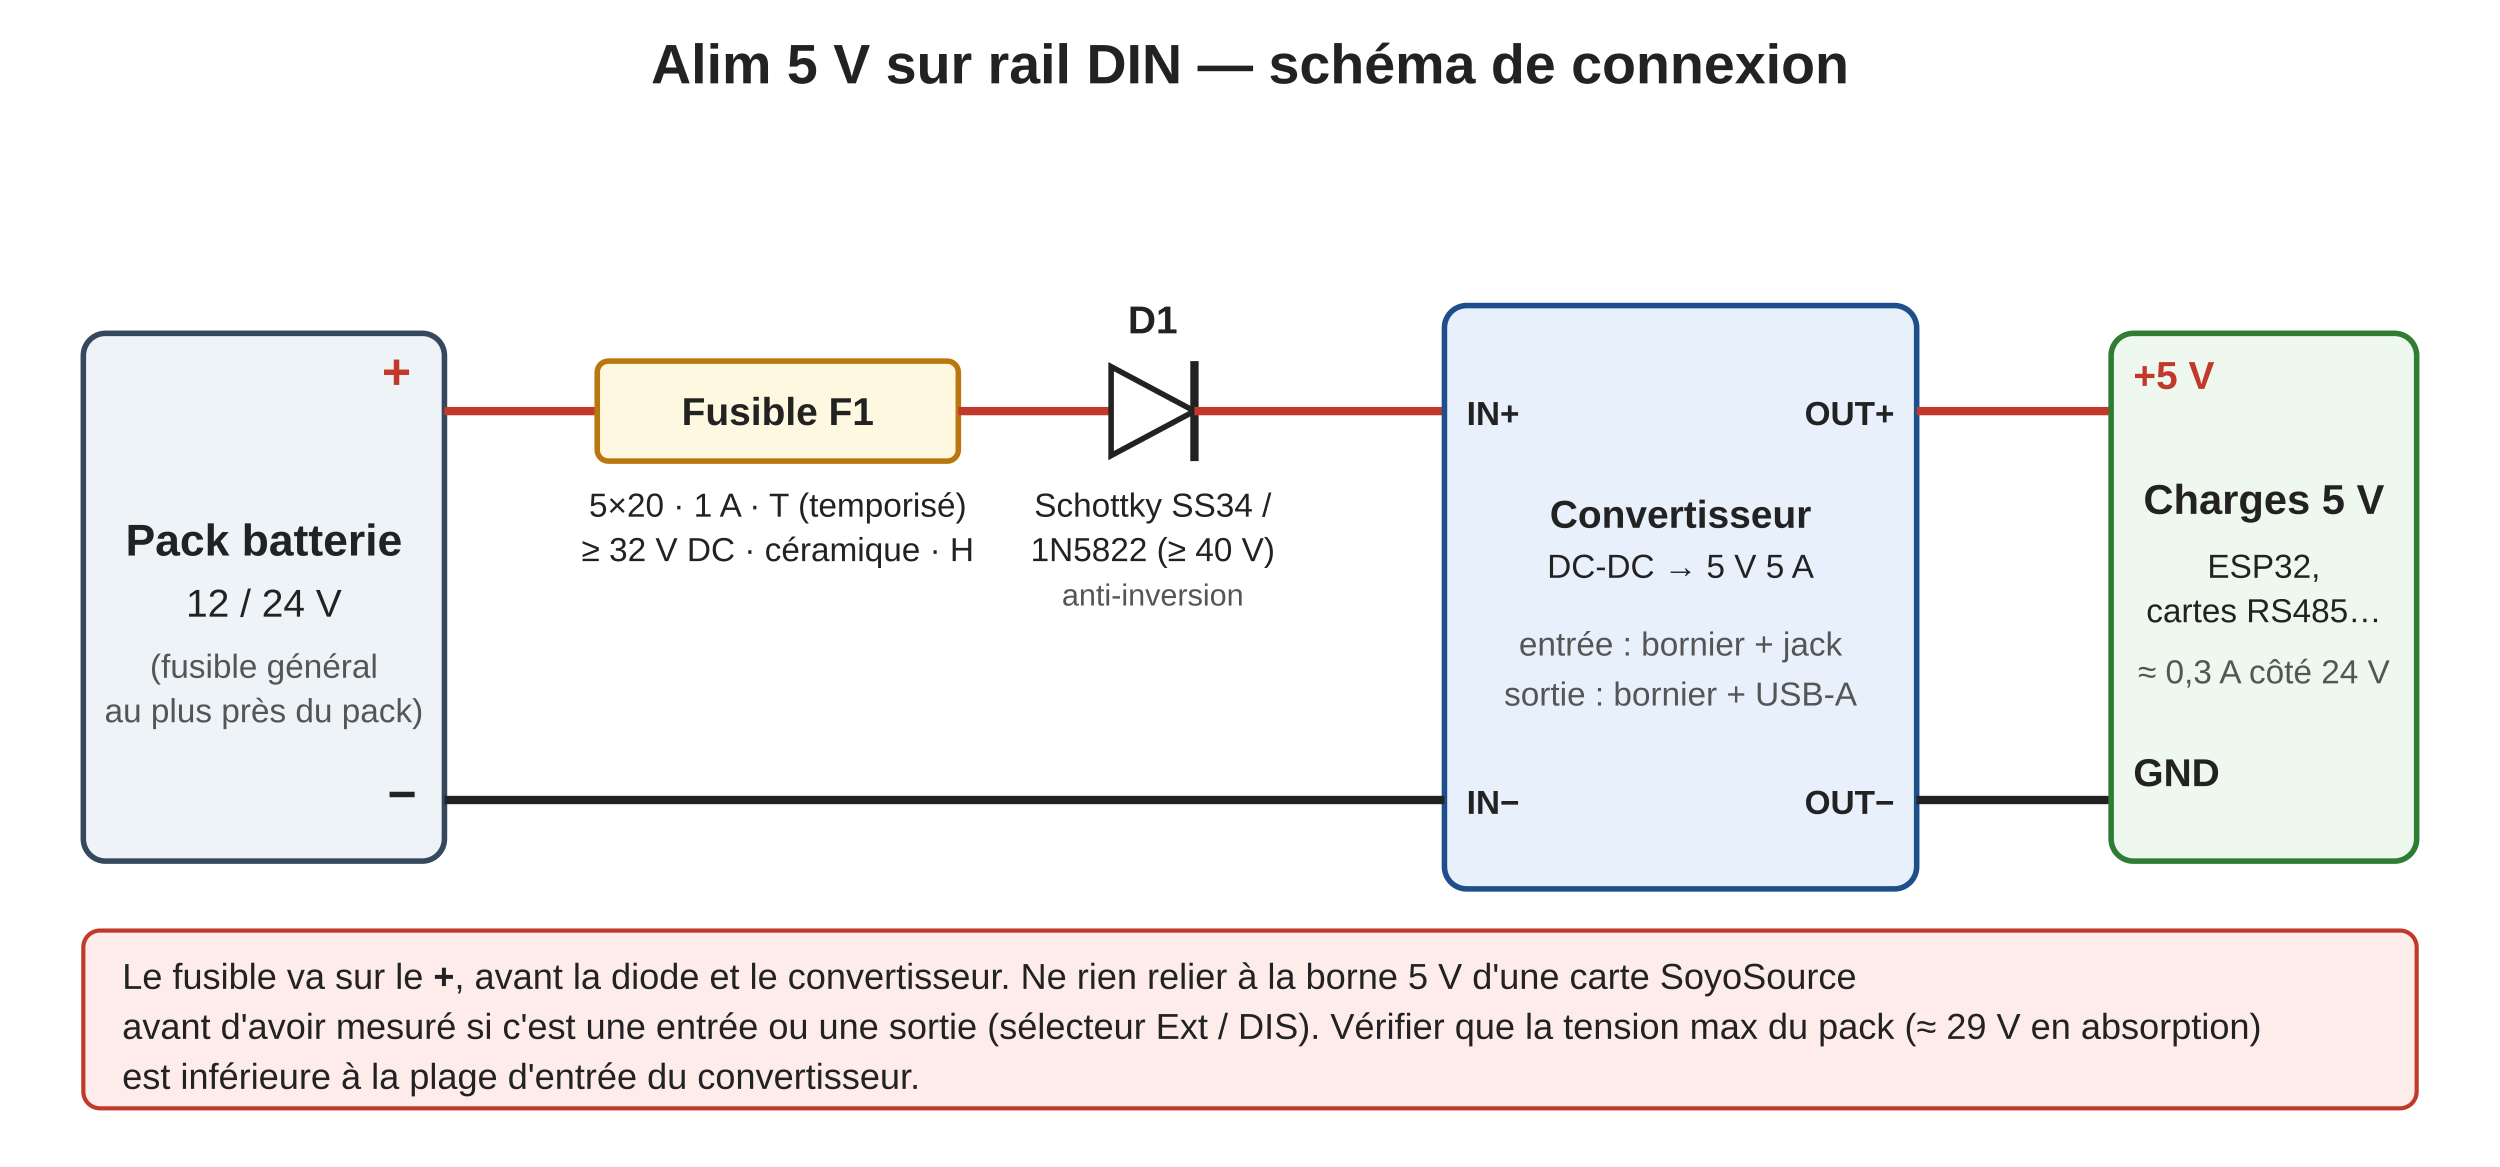
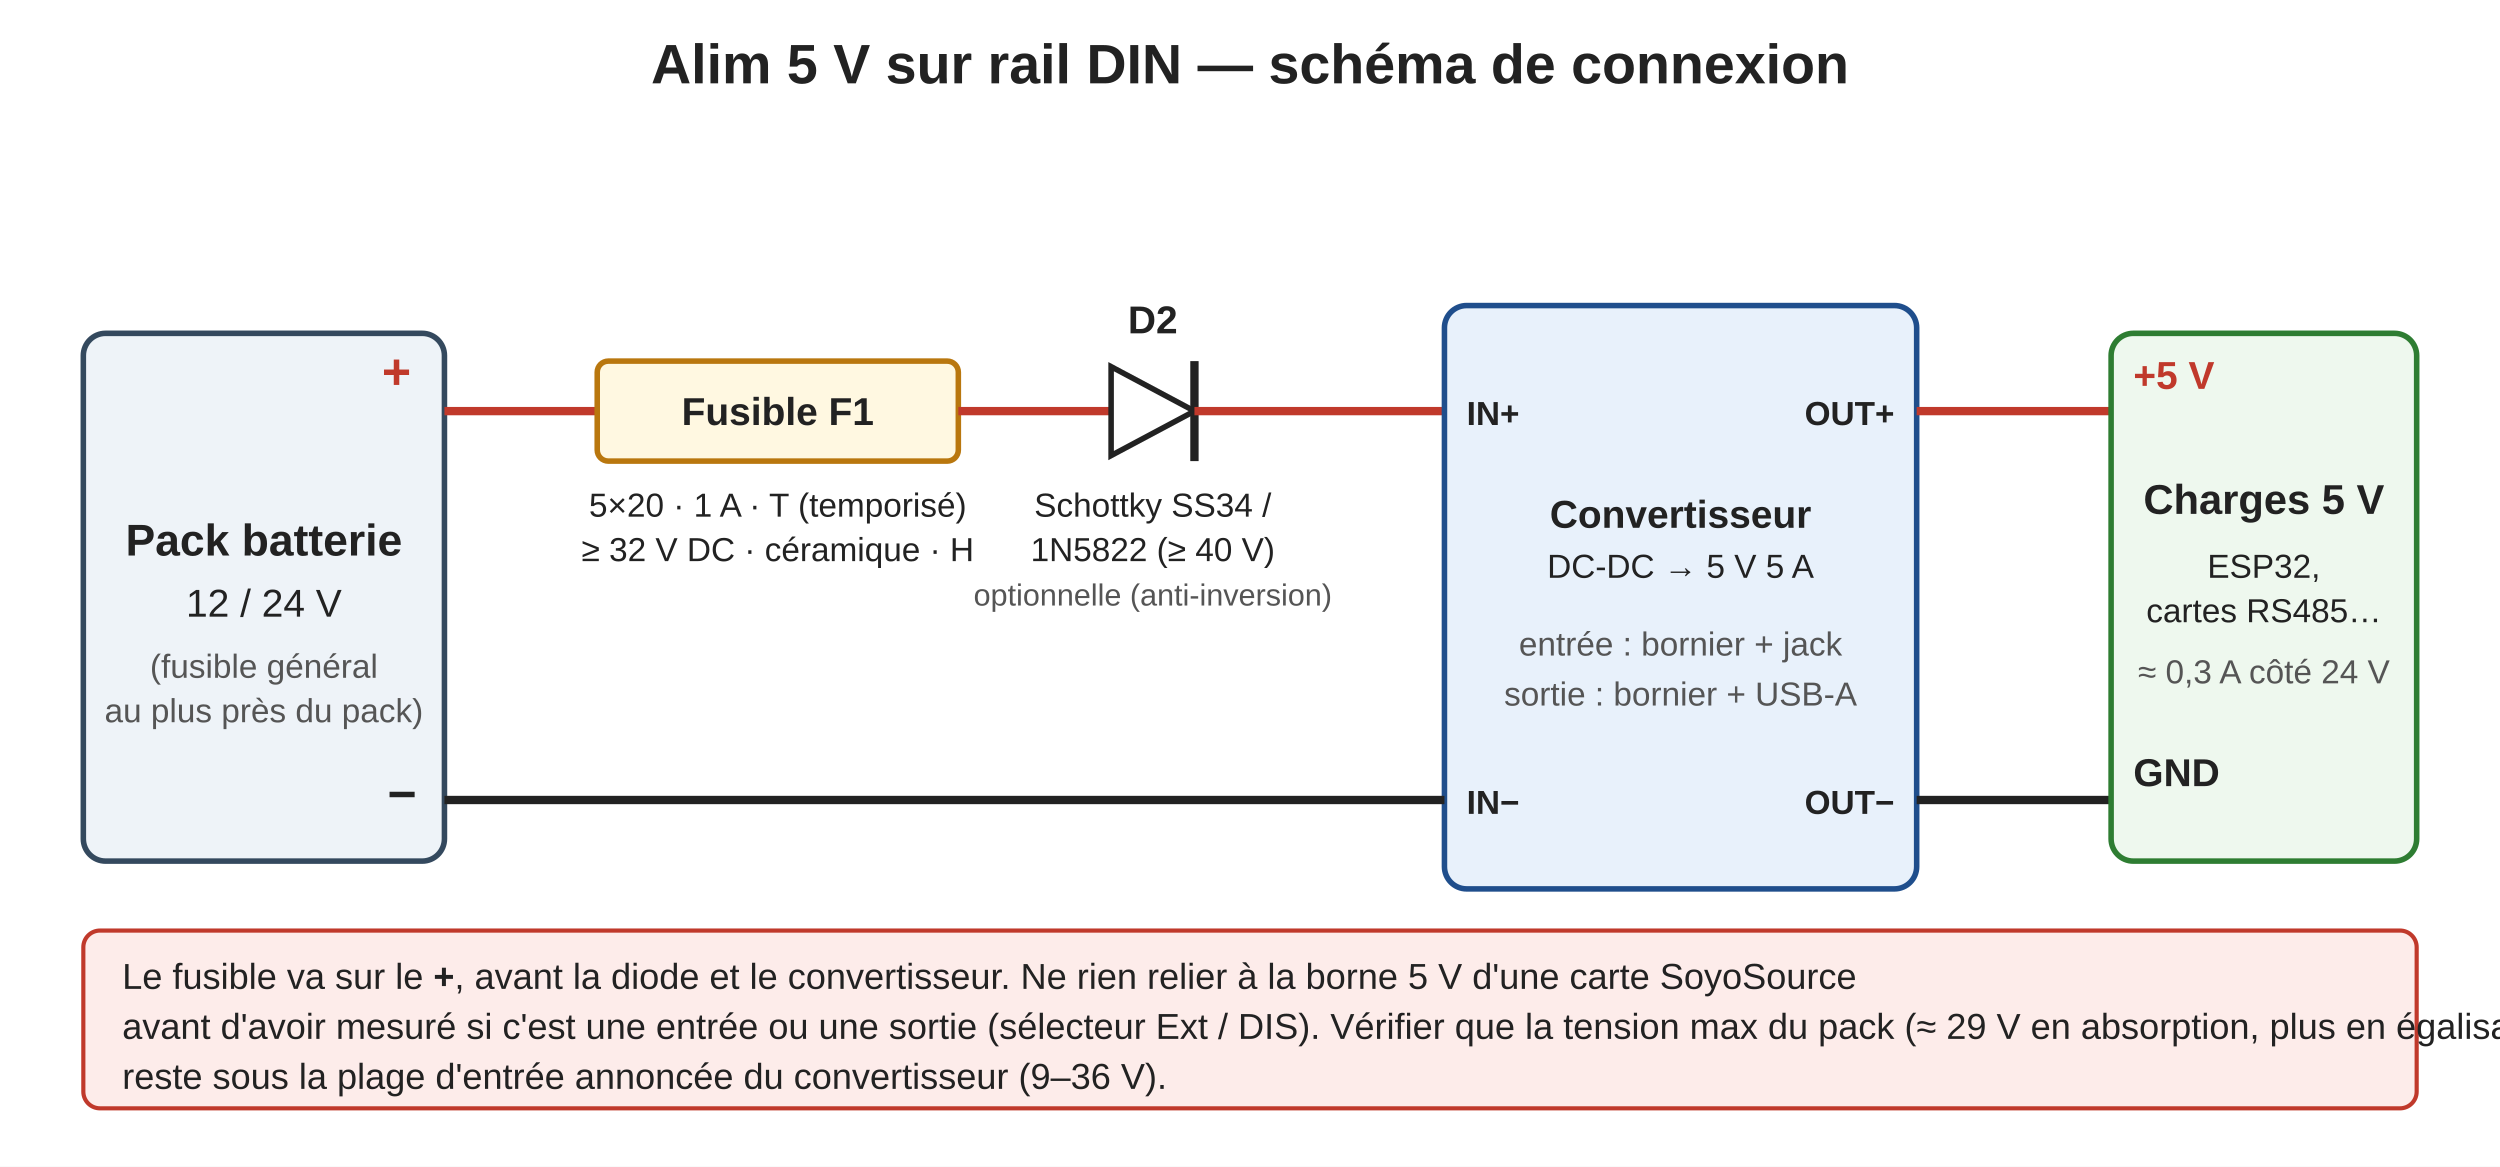
<svg xmlns="http://www.w3.org/2000/svg" viewBox="0 0 900 420" font-family="Arial, Helvetica, sans-serif">
  <rect width="900" height="420" fill="#ffffff" />
  <defs>
    <marker id="a" viewBox="0 0 10 10" refX="9" refY="5" markerWidth="7" markerHeight="7" orient="auto">
      <path d="M0,0 L10,5 L0,10 z" fill="#c0392b" />
    </marker>
  </defs>
  <text x="450" y="30" text-anchor="middle" font-size="20" font-weight="bold" fill="#222">Alim 5 V sur rail DIN — schéma de connexion</text>
  <rect x="30" y="120" width="130" height="190" rx="8" fill="#eef3f8" stroke="#34495e" stroke-width="2" />
  <text x="95" y="200" text-anchor="middle" font-size="16" font-weight="bold" fill="#222">Pack batterie</text>
  <text x="95" y="222" text-anchor="middle" font-size="14" fill="#222">12 / 24 V</text>
  <text x="95" y="244" text-anchor="middle" font-size="12" fill="#555">(fusible général</text>
  <text x="95" y="260" text-anchor="middle" font-size="12" fill="#555">au plus près du pack)</text>
  <text x="148" y="140" text-anchor="end" font-size="18" font-weight="bold" fill="#c0392b">+</text>
  <text x="150" y="292" text-anchor="end" font-size="18" font-weight="bold" fill="#222">−</text>
  <line x1="160" y1="148" x2="215" y2="148" stroke="#c0392b" stroke-width="3" />
  <rect x="215" y="130" width="130" height="36" rx="4" fill="#fff8e1" stroke="#b9770e" stroke-width="2" />
  <text x="280" y="153" text-anchor="middle" font-size="14" font-weight="bold" fill="#222">Fusible F1</text>
  <text x="280" y="186" text-anchor="middle" font-size="12" fill="#222">5×20 · 1 A · T (temporisé)</text>
  <text x="280" y="202" text-anchor="middle" font-size="12" fill="#222">≥ 32 V DC · céramique · H</text>
  <line x1="345" y1="148" x2="400" y2="148" stroke="#c0392b" stroke-width="3" />
  <polygon points="400,132 400,164 430,148" fill="#fff" stroke="#222" stroke-width="2" />
  <line x1="430" y1="130" x2="430" y2="166" stroke="#222" stroke-width="3" />
-   <text x="415" y="120" text-anchor="middle" font-size="14" font-weight="bold" fill="#222">D1</text>
+   <text x="415" y="120" text-anchor="middle" font-size="14" font-weight="bold" fill="#222">D2</text>
  <text x="415" y="186" text-anchor="middle" font-size="12" fill="#222">Schottky SS34 /</text>
  <text x="415" y="202" text-anchor="middle" font-size="12" fill="#222">1N5822 (≥ 40 V)</text>
-   <text x="415" y="218" text-anchor="middle" font-size="11" fill="#555">anti-inversion</text>
+   <text x="415" y="218" text-anchor="middle" font-size="11" fill="#555">optionnelle (anti-inversion)</text>
  <line x1="430" y1="148" x2="520" y2="148" stroke="#c0392b" stroke-width="3" />
  <rect x="520" y="110" width="170" height="210" rx="8" fill="#e8f1fb" stroke="#1f4e8c" stroke-width="2" />
  <text x="605" y="190" text-anchor="middle" font-size="14" font-weight="bold" fill="#222">Convertisseur</text>
  <text x="605" y="208" text-anchor="middle" font-size="12" fill="#222">DC-DC → 5 V 5 A</text>
  <text x="528" y="153" font-size="12" font-weight="bold" fill="#222">IN+</text>
  <text x="528" y="293" font-size="12" font-weight="bold" fill="#222">IN−</text>
  <text x="682" y="153" text-anchor="end" font-size="12" font-weight="bold" fill="#222">OUT+</text>
  <text x="682" y="293" text-anchor="end" font-size="12" font-weight="bold" fill="#222">OUT−</text>
  <text x="605" y="236" text-anchor="middle" font-size="12" fill="#555">entrée : bornier + jack</text>
  <text x="605" y="254" text-anchor="middle" font-size="12" fill="#555">sortie : bornier + USB-A</text>
  <line x1="160" y1="288" x2="520" y2="288" stroke="#222" stroke-width="3" />
  <line x1="690" y1="288" x2="760" y2="288" stroke="#222" stroke-width="3" />
  <line x1="690" y1="148" x2="760" y2="148" stroke="#c0392b" stroke-width="3" />
  <rect x="760" y="120" width="110" height="190" rx="8" fill="#eef8ee" stroke="#2e7d32" stroke-width="2" />
  <text x="815" y="185" text-anchor="middle" font-size="15" font-weight="bold" fill="#222">Charges 5 V</text>
  <text x="815" y="208" text-anchor="middle" font-size="12" fill="#222">ESP32,</text>
  <text x="815" y="224" text-anchor="middle" font-size="12" fill="#222">cartes RS485…</text>
  <text x="815" y="246" text-anchor="middle" font-size="12" fill="#555">≈ 0,3 A côté 24 V</text>
  <text x="768" y="140" font-size="14" font-weight="bold" fill="#c0392b">+5 V</text>
  <text x="768" y="283" font-size="14" font-weight="bold" fill="#222">GND</text>
  <rect x="30" y="335" width="840" height="64" rx="6" fill="#fdecea" stroke="#c0392b" stroke-width="1.5" />
  <text x="44" y="356" font-size="13" fill="#222">Le fusible va sur le <tspan font-weight="bold">+</tspan>, avant la diode et le convertisseur. Ne rien relier à la borne 5 V d'une carte SoyoSource</text>
-   <text x="44" y="374" font-size="13" fill="#222">avant d'avoir mesuré si c'est une entrée ou une sortie (sélecteur Ext / DIS). Vérifier que la tension max du pack (≈ 29 V en absorption)</text>
-   <text x="44" y="392" font-size="13" fill="#222">est inférieure à la plage d'entrée du convertisseur.</text>
+   <text x="44" y="374" font-size="13" fill="#222">avant d'avoir mesuré si c'est une entrée ou une sortie (sélecteur Ext / DIS). Vérifier que la tension max du pack (≈ 29 V en absorption, plus en égalisation)</text>
+   <text x="44" y="392" font-size="13" fill="#222">reste sous la plage d'entrée annoncée du convertisseur (9–36 V).</text>
</svg>
